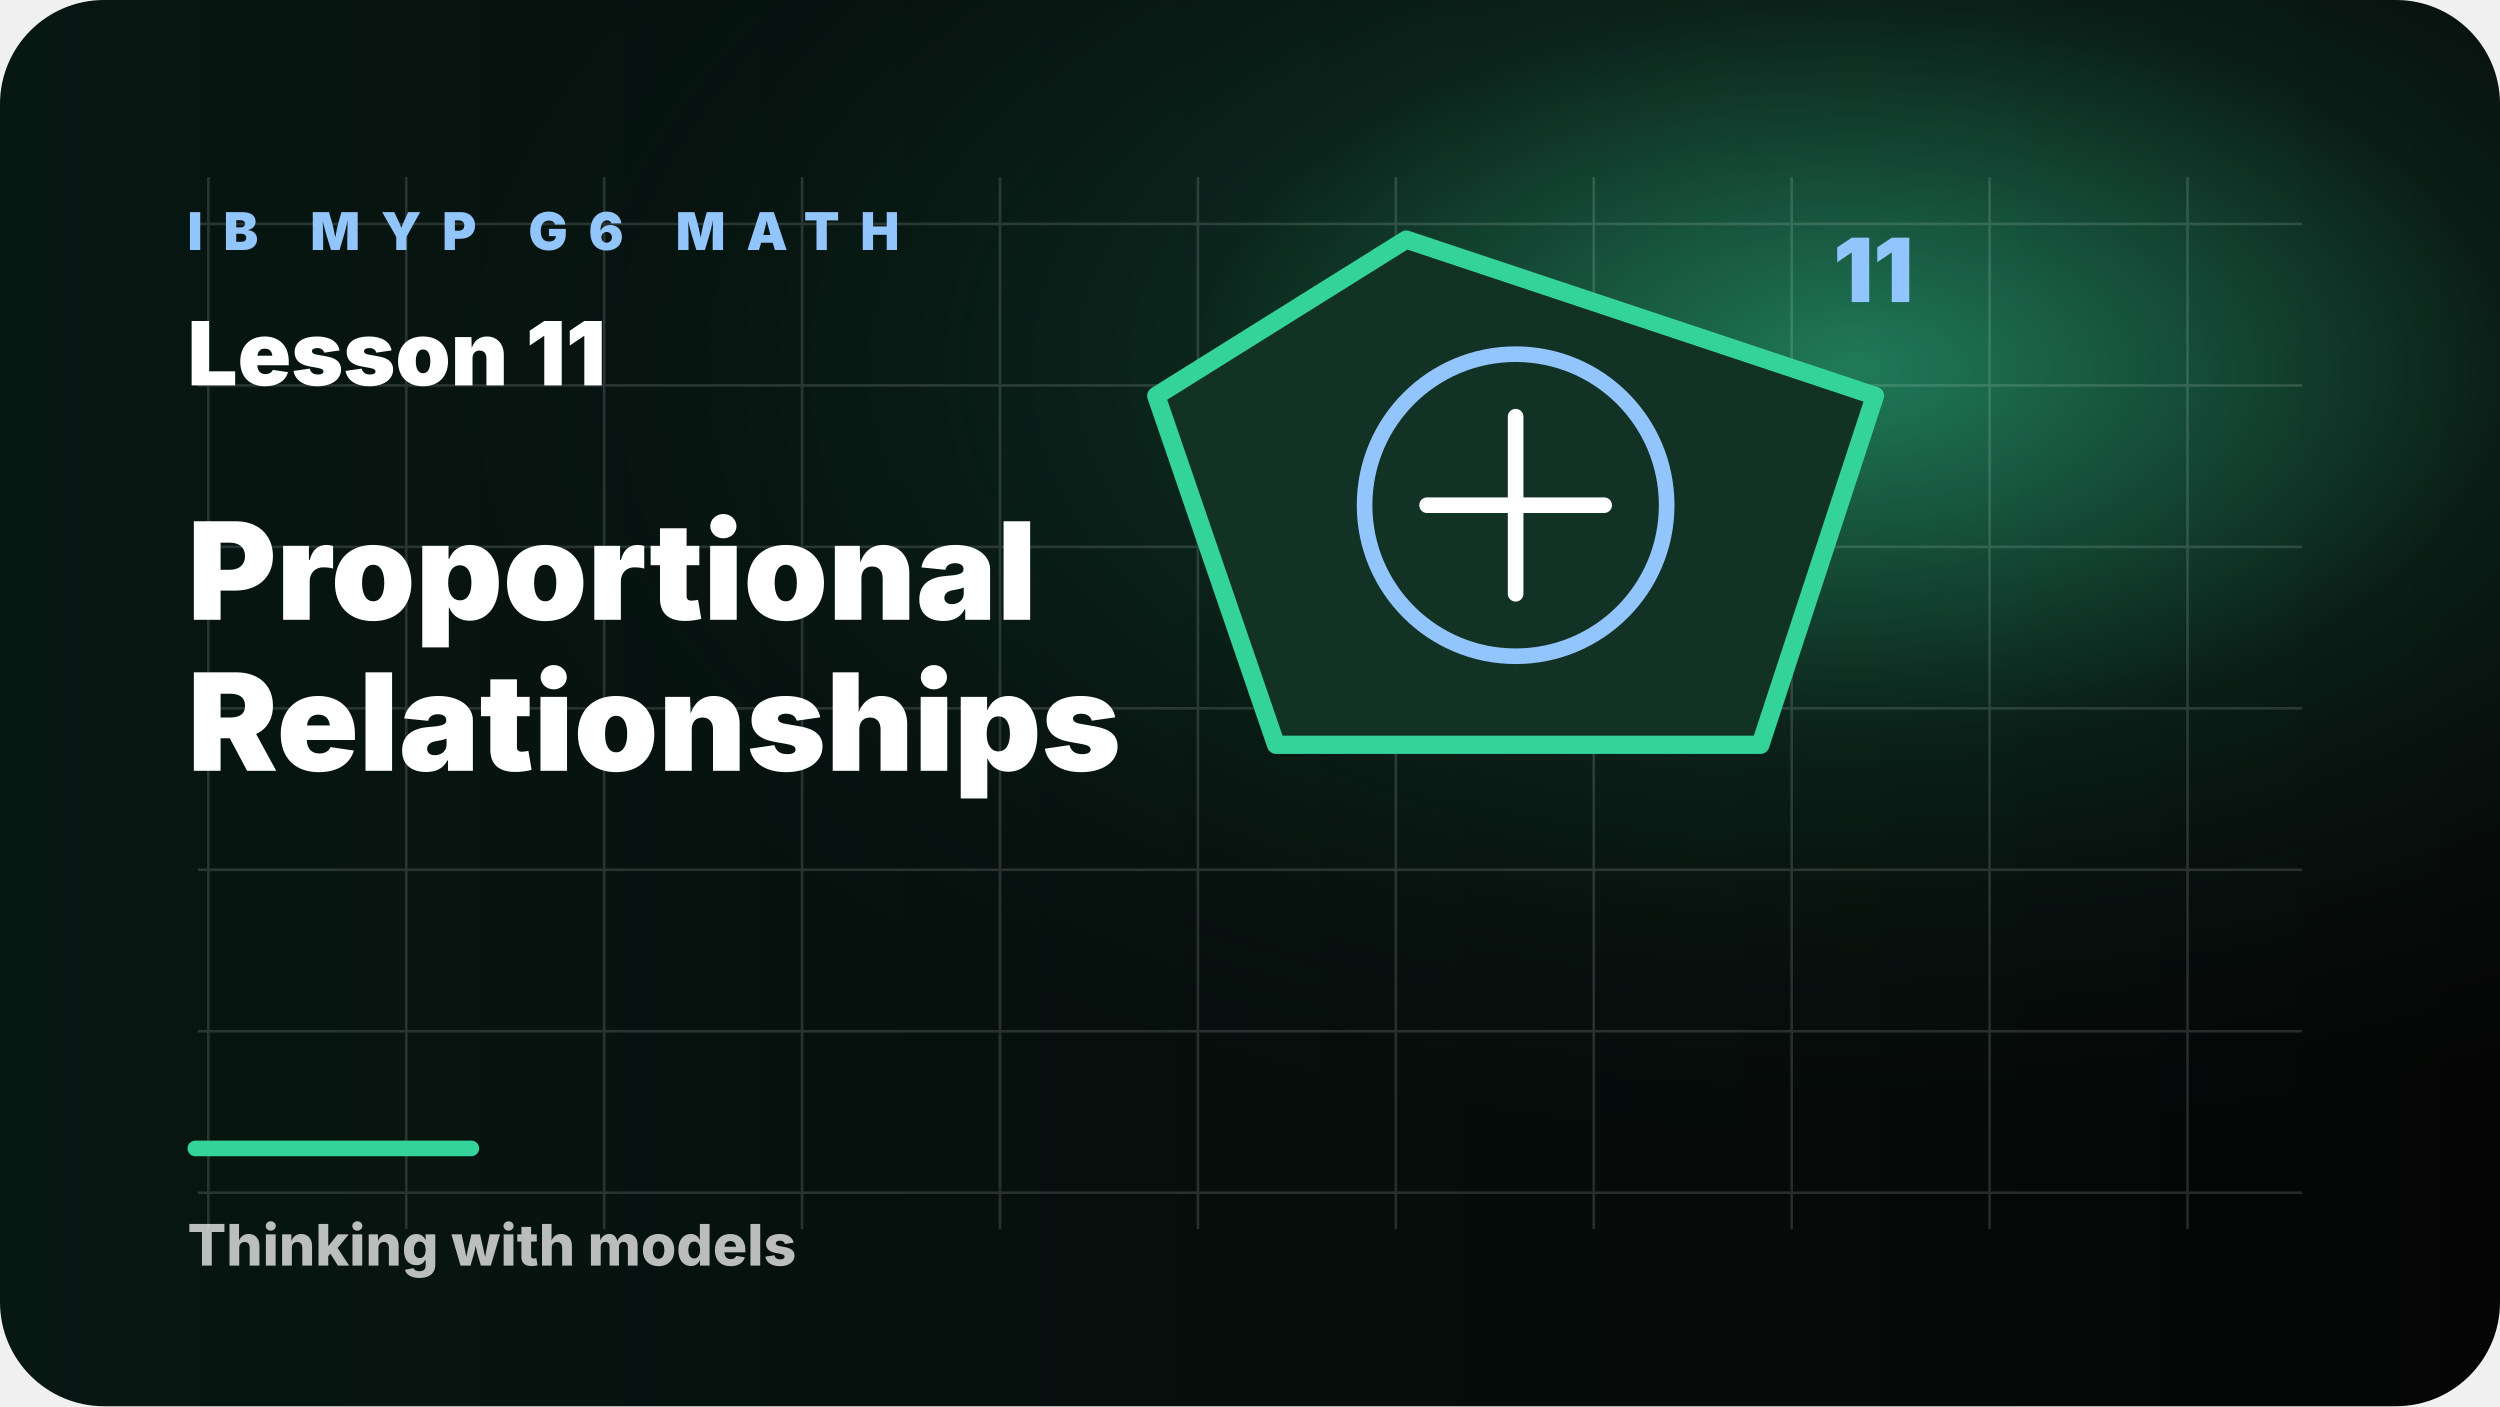
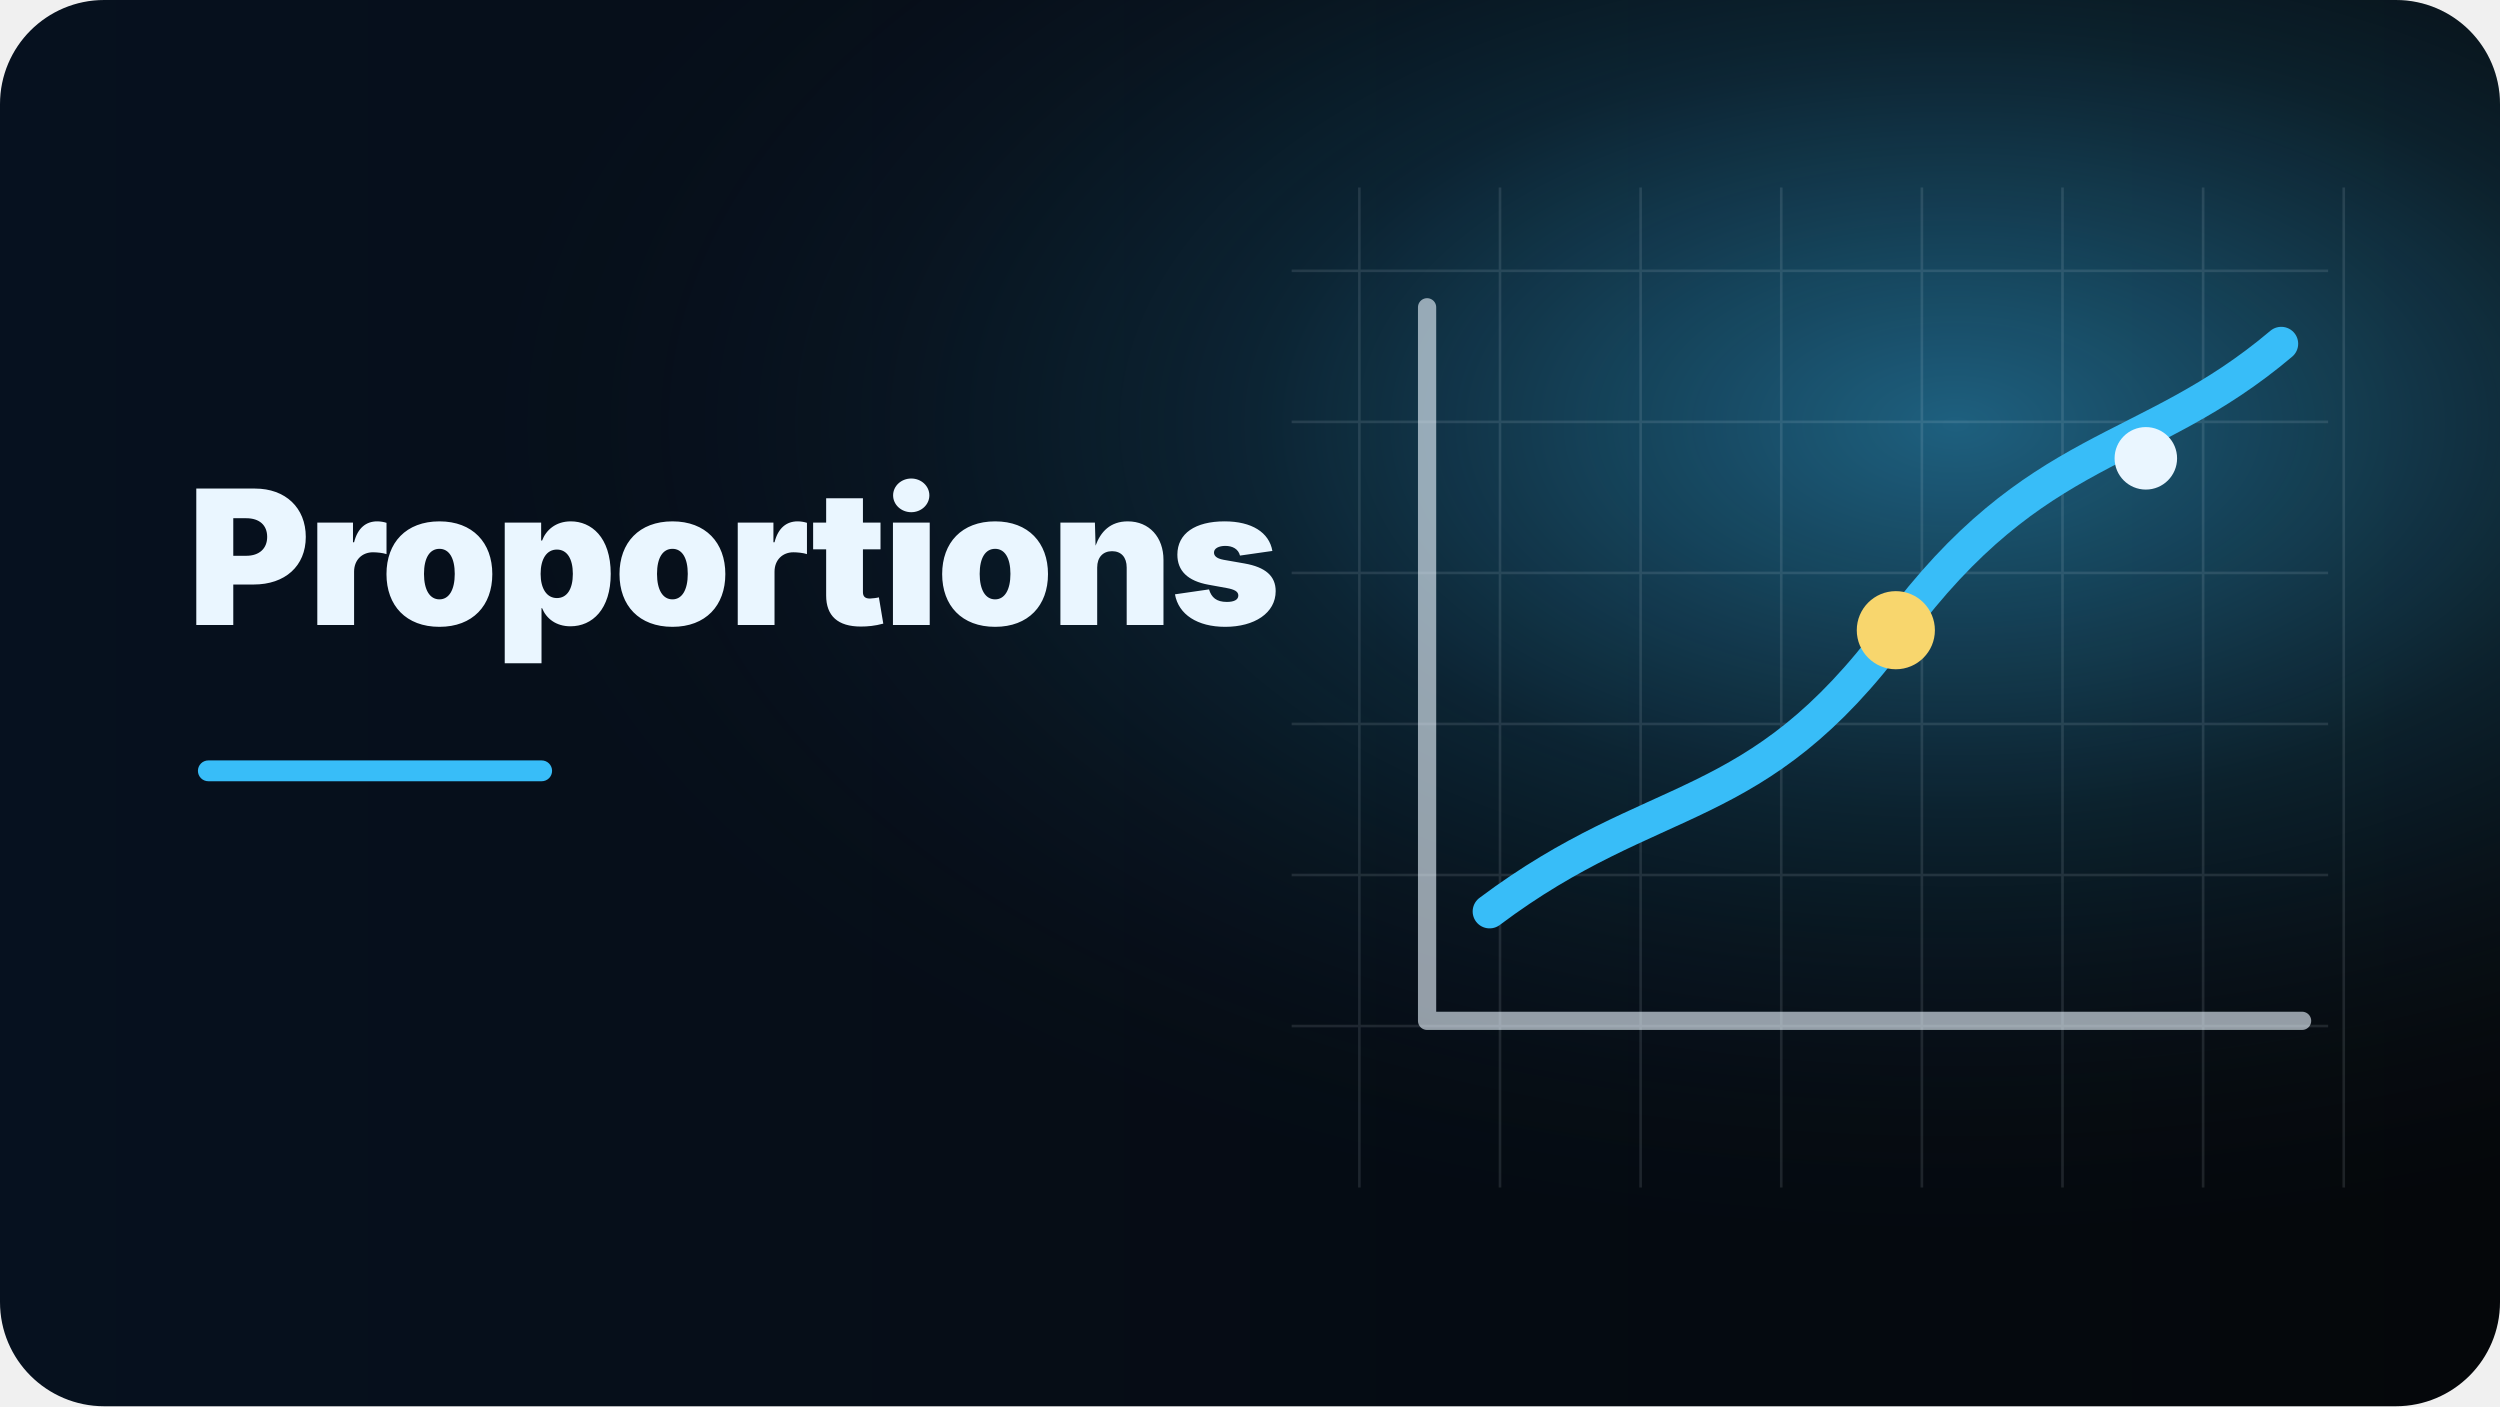
- <svg xmlns="http://www.w3.org/2000/svg" width="960" height="540" viewBox="0 0 960 540" role="img" aria-label="Proportional Relationships">
+ <svg xmlns="http://www.w3.org/2000/svg" width="960" height="540" viewBox="0 0 960 540" role="img" aria-label="Proportions">
  <defs>
-     <radialGradient id="glow11" cx="74%" cy="26%" r="58%">
-       <stop offset="0" stop-color="#34d399" stop-opacity="0.56" />
-       <stop offset="0.45" stop-color="#34d399" stop-opacity="0.12" />
-       <stop offset="1" stop-color="#071712" stop-opacity="0" />
+     <radialGradient id="glow" cx="78%" cy="30%" r="60%">
+       <stop offset="0" stop-color="#38bdf8" stop-opacity="0.48" />
+       <stop offset="0.46" stop-color="#38bdf8" stop-opacity="0.14" />
+       <stop offset="1" stop-color="#06111f" stop-opacity="0" />
    </radialGradient>
-     <linearGradient id="shade11" x1="0" x2="1">
-       <stop offset="0" stop-color="#071712" />
-       <stop offset="1" stop-color="#050505" />
+     <linearGradient id="base" x1="0" x2="1">
+       <stop offset="0" stop-color="#06111f" />
+       <stop offset="1" stop-color="#05070a" />
    </linearGradient>
  </defs>
-   <rect width="960" height="540" rx="40" fill="url(#shade11)" />
-   <rect width="960" height="540" rx="40" fill="url(#glow11)" />
-   <g opacity="0.14" stroke="white" stroke-width="1">
-     <line x1="80" y1="68" x2="80" y2="472" />
-     <line x1="156" y1="68" x2="156" y2="472" />
-     <line x1="232" y1="68" x2="232" y2="472" />
-     <line x1="308" y1="68" x2="308" y2="472" />
-     <line x1="384" y1="68" x2="384" y2="472" />
-     <line x1="460" y1="68" x2="460" y2="472" />
-     <line x1="536" y1="68" x2="536" y2="472" />
-     <line x1="612" y1="68" x2="612" y2="472" />
-     <line x1="688" y1="68" x2="688" y2="472" />
-     <line x1="764" y1="68" x2="764" y2="472" />
-     <line x1="840" y1="68" x2="840" y2="472" />
-     <line x1="76" y1="86" x2="884" y2="86" />
-     <line x1="76" y1="148" x2="884" y2="148" />
-     <line x1="76" y1="210" x2="884" y2="210" />
-     <line x1="76" y1="272" x2="884" y2="272" />
-     <line x1="76" y1="334" x2="884" y2="334" />
-     <line x1="76" y1="396" x2="884" y2="396" />
-     <line x1="76" y1="458" x2="884" y2="458" />
+   <rect width="960" height="540" rx="40" fill="url(#base)" />
+   <rect width="960" height="540" rx="40" fill="url(#glow)" />
+   <g opacity="0.11" stroke="#eaf6ff" stroke-width="1">
+     <line x1="522" y1="72" x2="522" y2="456" />
+     <line x1="576" y1="72" x2="576" y2="456" />
+     <line x1="630" y1="72" x2="630" y2="456" />
+     <line x1="684" y1="72" x2="684" y2="456" />
+     <line x1="738" y1="72" x2="738" y2="456" />
+     <line x1="792" y1="72" x2="792" y2="456" />
+     <line x1="846" y1="72" x2="846" y2="456" />
+     <line x1="900" y1="72" x2="900" y2="456" />
+     <line x1="496" y1="104" x2="894" y2="104" />
+     <line x1="496" y1="162" x2="894" y2="162" />
+     <line x1="496" y1="220" x2="894" y2="220" />
+     <line x1="496" y1="278" x2="894" y2="278" />
+     <line x1="496" y1="336" x2="894" y2="336" />
+     <line x1="496" y1="394" x2="894" y2="394" />
  </g>
-   <g fill="none" stroke-linejoin="round">
-     <path d="M540 92 L720 152 L676 286 L490 286 L444 152 Z" fill="#123225" stroke="#34d399" stroke-width="7" />
-     <circle cx="582" cy="194" r="58" stroke="#93c5fd" stroke-width="6" />
-     <path d="M548 194 H616 M582 160 V228" stroke="white" stroke-width="6" stroke-linecap="round" />
-     <text x="704" y="116" fill="#93c5fd" font-family="Inter, Arial, sans-serif" font-size="34" font-weight="900">11</text>
+   <g stroke-linecap="round" stroke-linejoin="round" fill="none">
+     <path d="M548 392 H884 M548 392 V118" stroke="#eaf6ff" stroke-width="7" opacity="0.62" />
+     <path d="M572 350 C636 302 674 315 728 242 S824 176 876 132" stroke="#38bdf8" stroke-width="13" />
+     <circle cx="728" cy="242" r="15" fill="#f8d66d" />
+     <circle cx="824" cy="176" r="12" fill="#eaf6ff" />
  </g>
  <g font-family="Inter, Arial, sans-serif">
-     <text x="72" y="96" fill="#93c5fd" font-size="20" font-weight="900" letter-spacing="8">IB MYP G6 MATH</text>
-     <text x="72" y="148" fill="white" font-size="34" font-weight="900">Lesson 11</text>
-     <text x="72" y="238" fill="white" font-size="52" font-weight="950">Proportional</text>
-     <text x="72" y="296" fill="white" font-size="52" font-weight="950">Relationships</text>
-     <rect x="72" y="438" width="112" height="6" rx="3" fill="#34d399" />
-     <text x="72" y="486" fill="rgba(255,255,255,0.72)" font-size="22" font-weight="800">Thinking with models</text>
+     <text x="72" y="240" fill="#eaf6ff" font-size="72" font-weight="950" letter-spacing="-1">Proportions</text>
+     <rect x="76" y="292" width="136" height="8" rx="4" fill="#38bdf8" />
  </g>
</svg>
